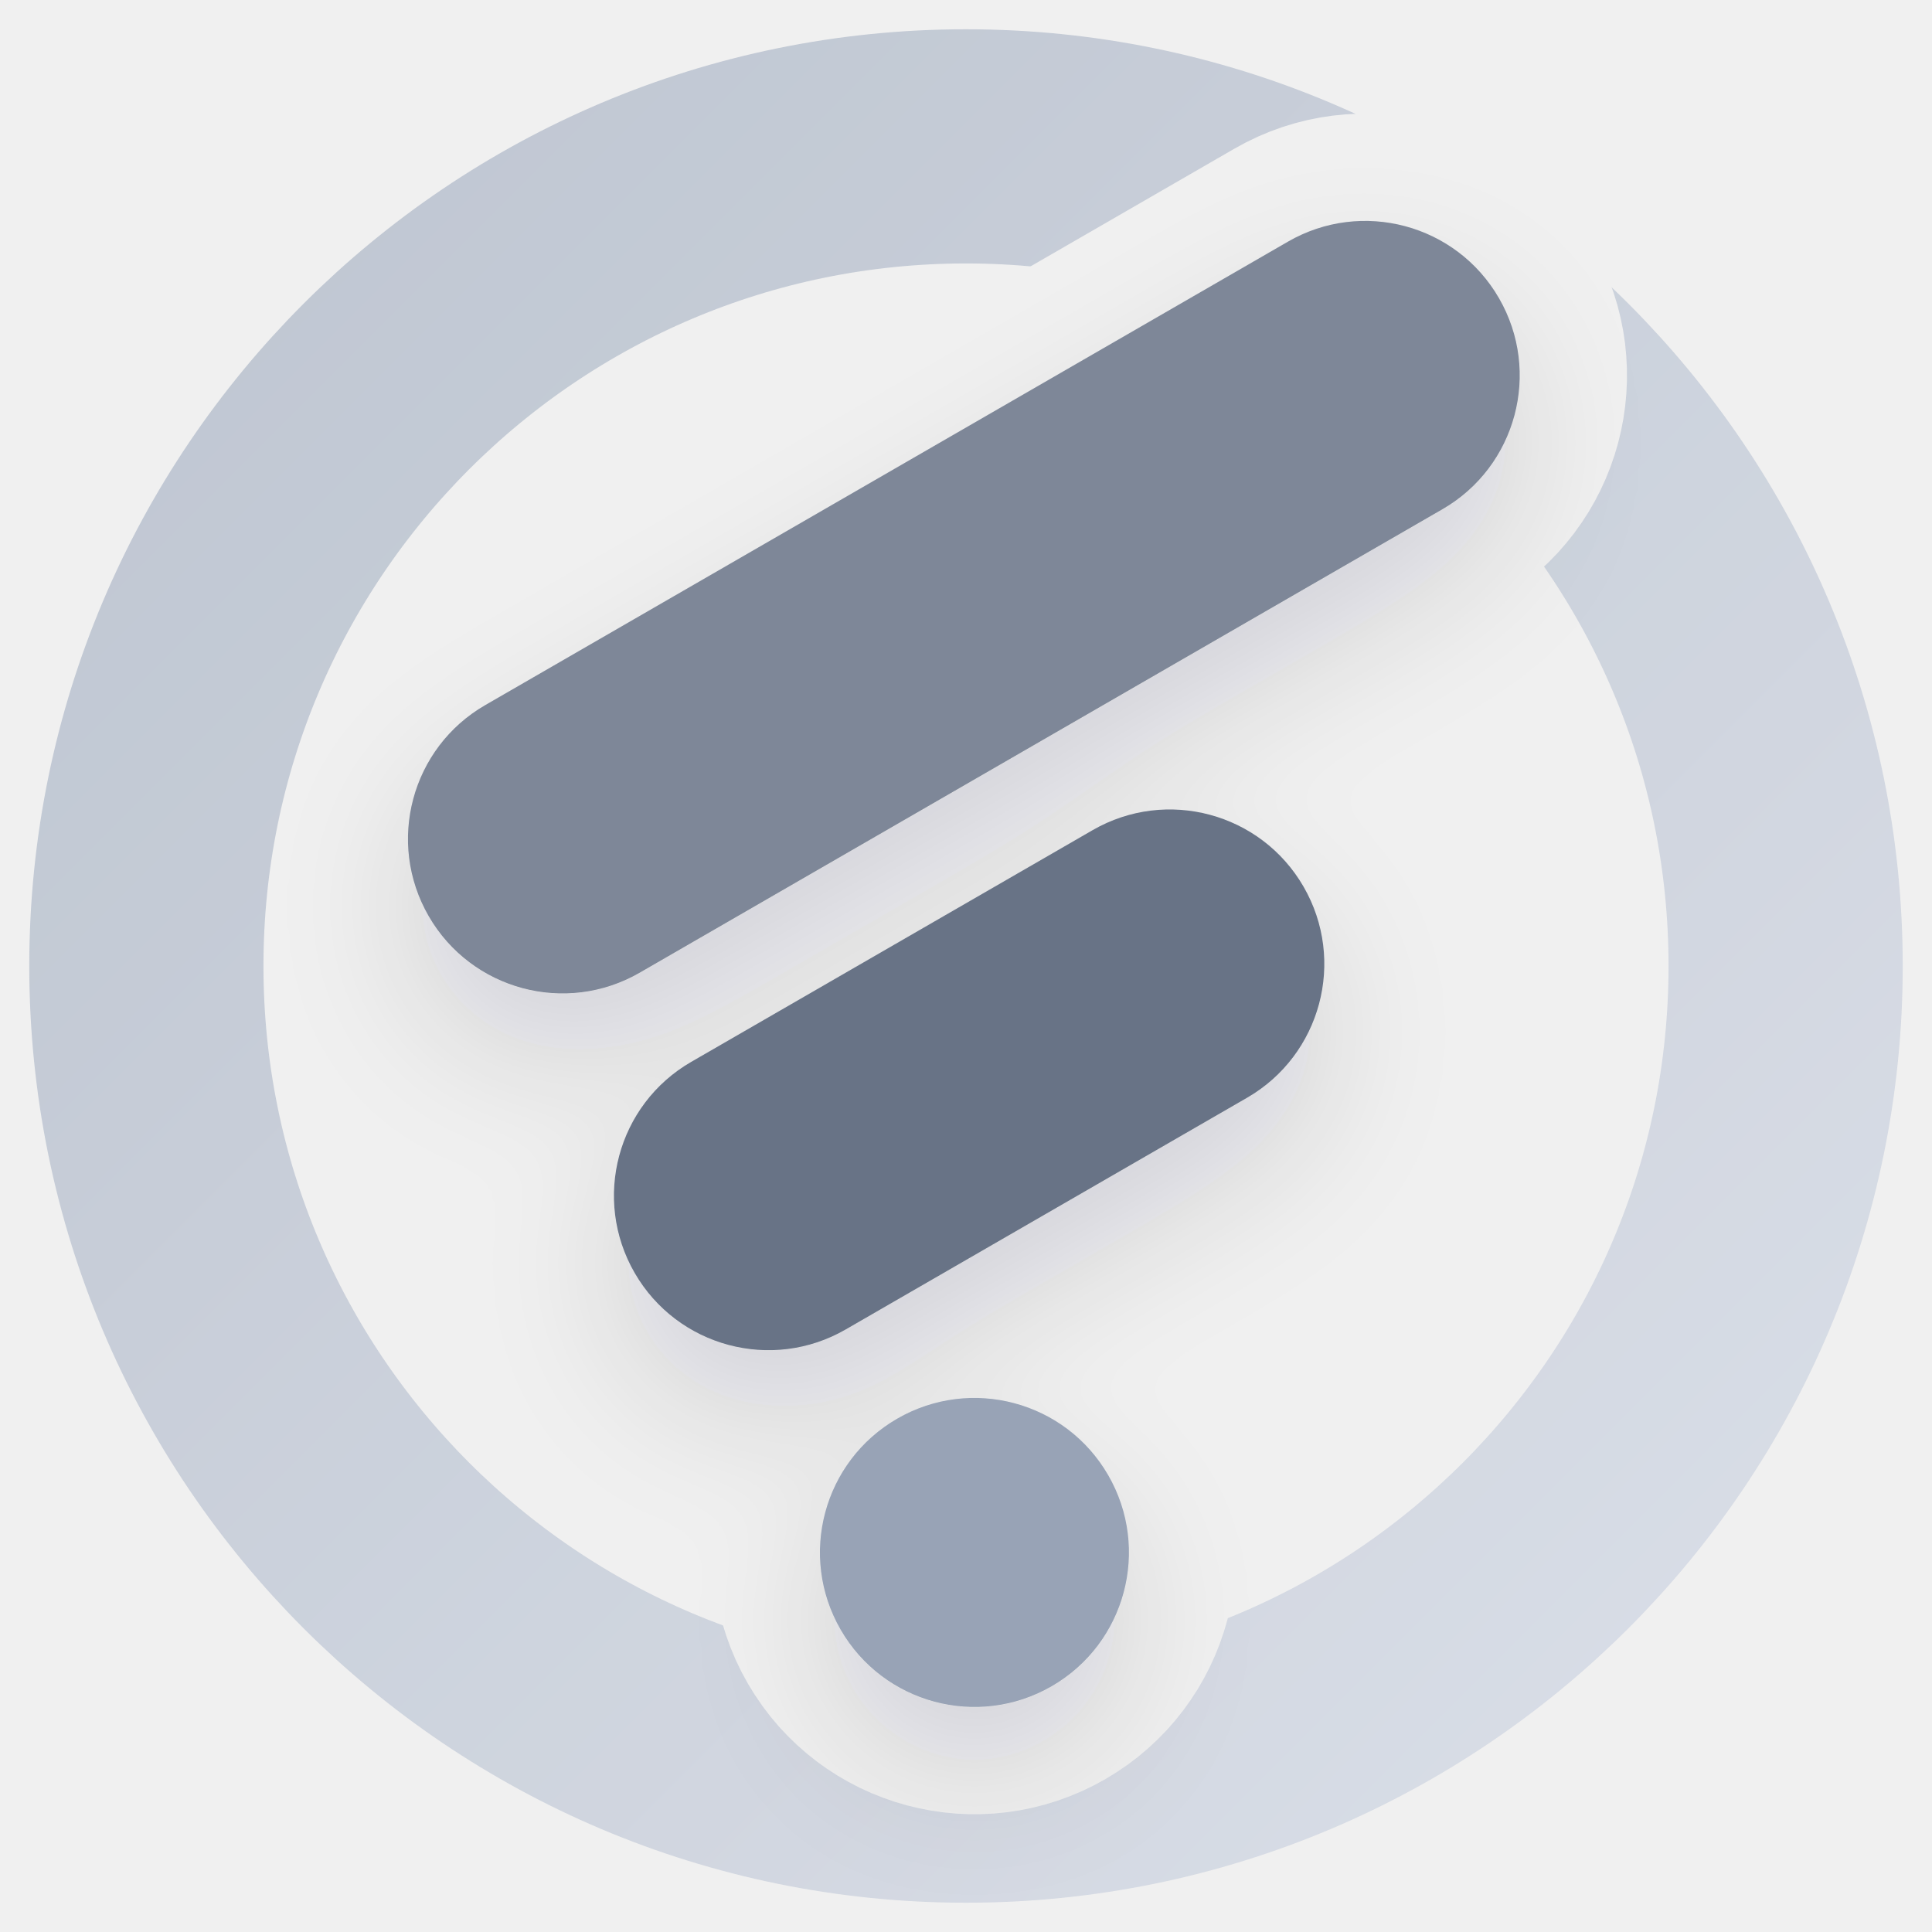
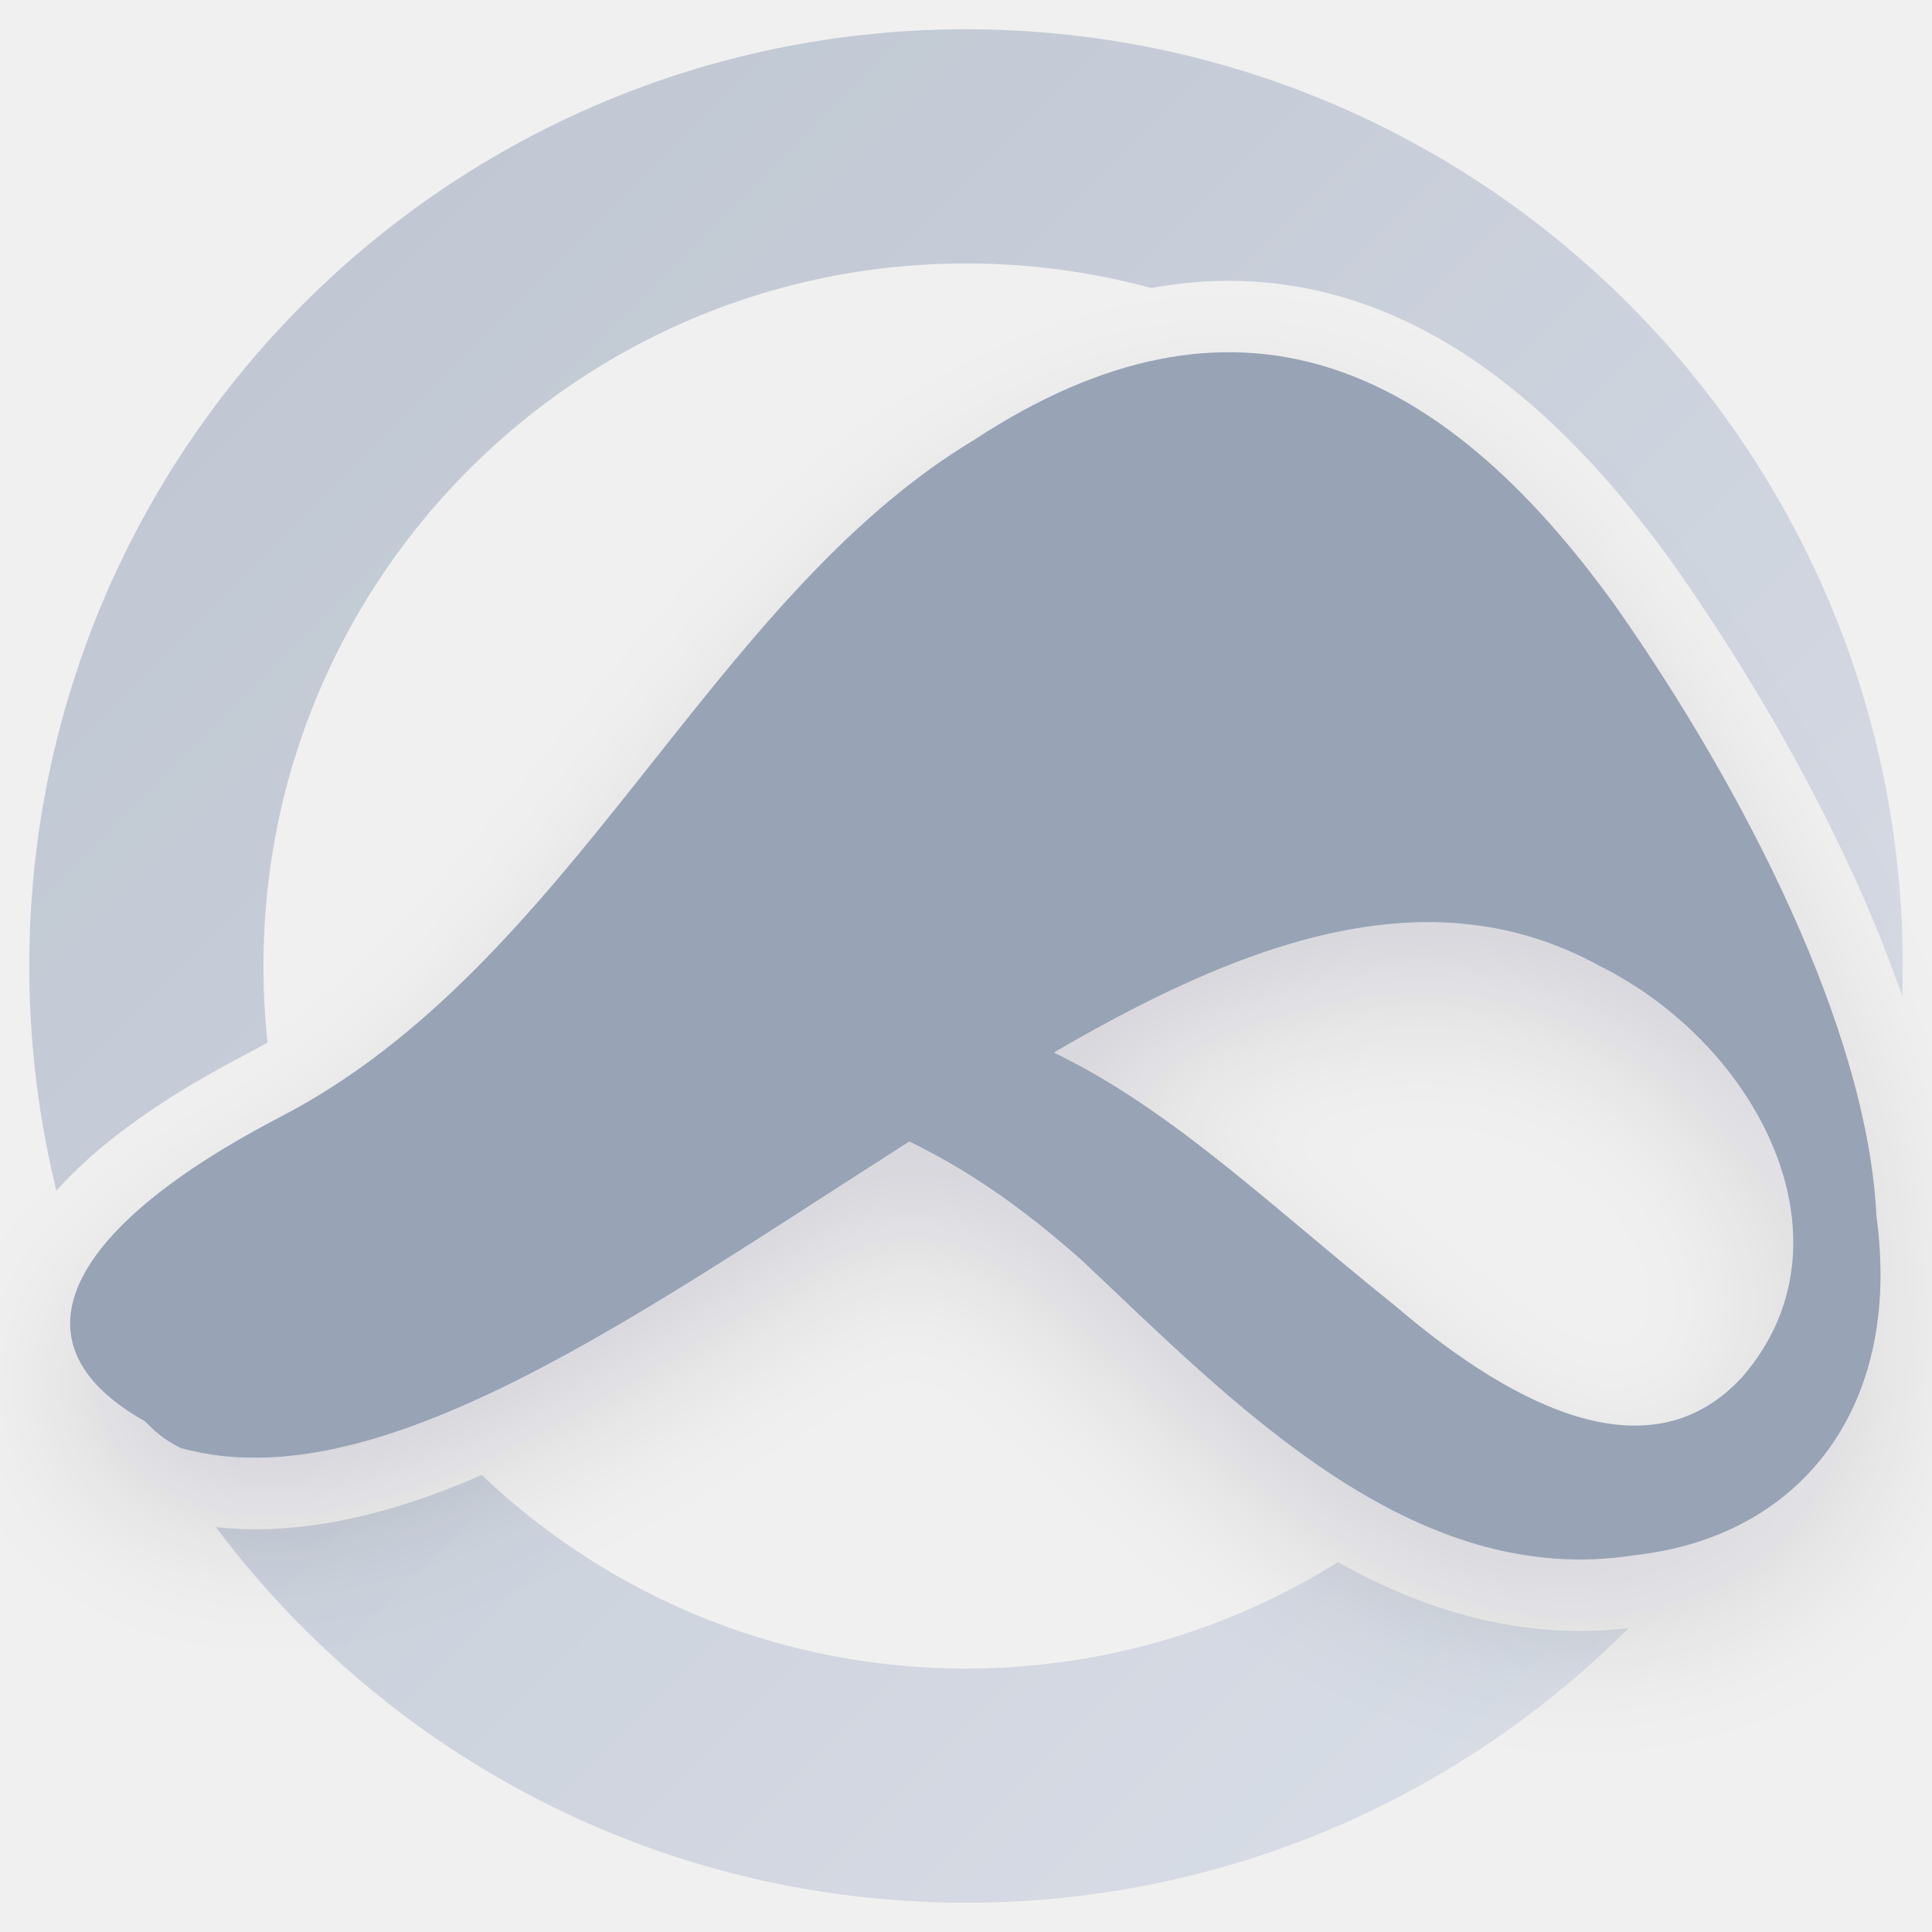
<svg xmlns="http://www.w3.org/2000/svg" width="108" height="108" viewBox="54 54 132 132">
  <defs>
    <filter id="glow-shadow" x="-50%" y="-50%" width="200%" height="200%">
      <feDropShadow dx="0" dy="5" stdDeviation="5" flood-color="#0F172A" flood-opacity="0.12" />
    </filter>
-     <path id="shape-top" d="M60.65,89.6L154.18,35.6A18,18 107.59,0 1,178.77 42.19L178.77,42.19A18,18 107.59,0 1,172.18 66.78L78.65,120.78A18,18 106.67,0 1,54.06 114.19L54.06,114.19A18,18 106.67,0 1,60.65 89.6z" />
-     <path id="shape-mid" d="M84.65,131.17L131.42,104.17A18,18 107.83,0 1,156 110.76L156,110.76A18,18 107.83,0 1,149.42 135.35L102.65,162.35A18,18 106.67,0 1,78.06 155.76L78.06,155.76A18,18 106.67,0 1,84.65 131.17z" />
-     <path id="shape-bot" d="M108.65,172.74L108.65,172.74A18,18 116.03,0 1,133.24 179.33L133.24,179.33A18,18 116.03,0 1,126.65 203.92L126.65,203.92A18,18 116.03,0 1,102.06 197.33L102.06,197.33A18,18 116.03,0 1,108.65 172.74z" />
+     <path id="ribbon" d="M28,171 C12,162 20,149 43,137 C76,120 91,79 121,61 C150,42 173,52 193,80 C207,100 221,127 222,148 C225,170 213,184 195,186 C170,190 150,169 133,153 C124,145 117,141 110,138 L126,128 C141,134 153,146 168,158 C182,170 197,177 207,166 C220,151 209,129 191,120 C171,109 149,118 126,132 C91,153 57,181 32,174 C30,173 29,172 28,171 Z" />
    <mask id="cutout-mask">
      <rect x="0" y="0" width="240" height="240" fill="white" />
      <g transform="translate(9.12, 9.12) scale(0.924, 0.924)">
-         <g transform="translate(45.96154, 43.84615) scale(0.6346154, 0.6346154)">
-           <use href="#shape-top" fill="black" stroke="black" stroke-width="25" />
-           <use href="#shape-mid" fill="black" stroke="black" stroke-width="25" />
-           <use href="#shape-bot" fill="black" stroke="black" stroke-width="25" />
+         <g transform="translate(40.8, 40.8) scale(0.66, 0.66)">
+           <path d="M28,171 C12,162 20,149 43,137 C76,120 91,79 121,61 C150,42 173,52 193,80 C207,100 221,127 222,148 C225,170 213,184 195,186 C170,190 150,169 133,153 C124,145 117,141 110,138 C91,153 57,181 32,174 C30,173 29,172 28,171 Z" fill="black" stroke="black" stroke-width="16" />
        </g>
      </g>
    </mask>
    <linearGradient id="ring-grad" x1="0%" y1="0%" x2="100%" y2="100%">
      <stop offset="0%" stop-color="#B8C0CD" />
      <stop offset="100%" stop-color="#D7DCE6" />
    </linearGradient>
  </defs>
  <circle cx="120" cy="120" r="56" fill="none" stroke="url(#ring-grad)" stroke-width="16" mask="url(#cutout-mask)" opacity="0.9" />
  <g transform="translate(9.12, 9.12) scale(0.924, 0.924)" filter="url(#glow-shadow)">
-     <g transform="translate(45.96154, 43.84615) scale(0.6346154, 0.6346154)">
-       <use href="#shape-top" fill="#7E8798" />
-       <use href="#shape-mid" fill="#687386" />
-       <use href="#shape-bot" fill="#98A3B6" />
+     <g transform="translate(40.8, 40.8) scale(0.66, 0.66)">
+       <use href="#ribbon" fill="#98A3B6" />
    </g>
  </g>
</svg>
